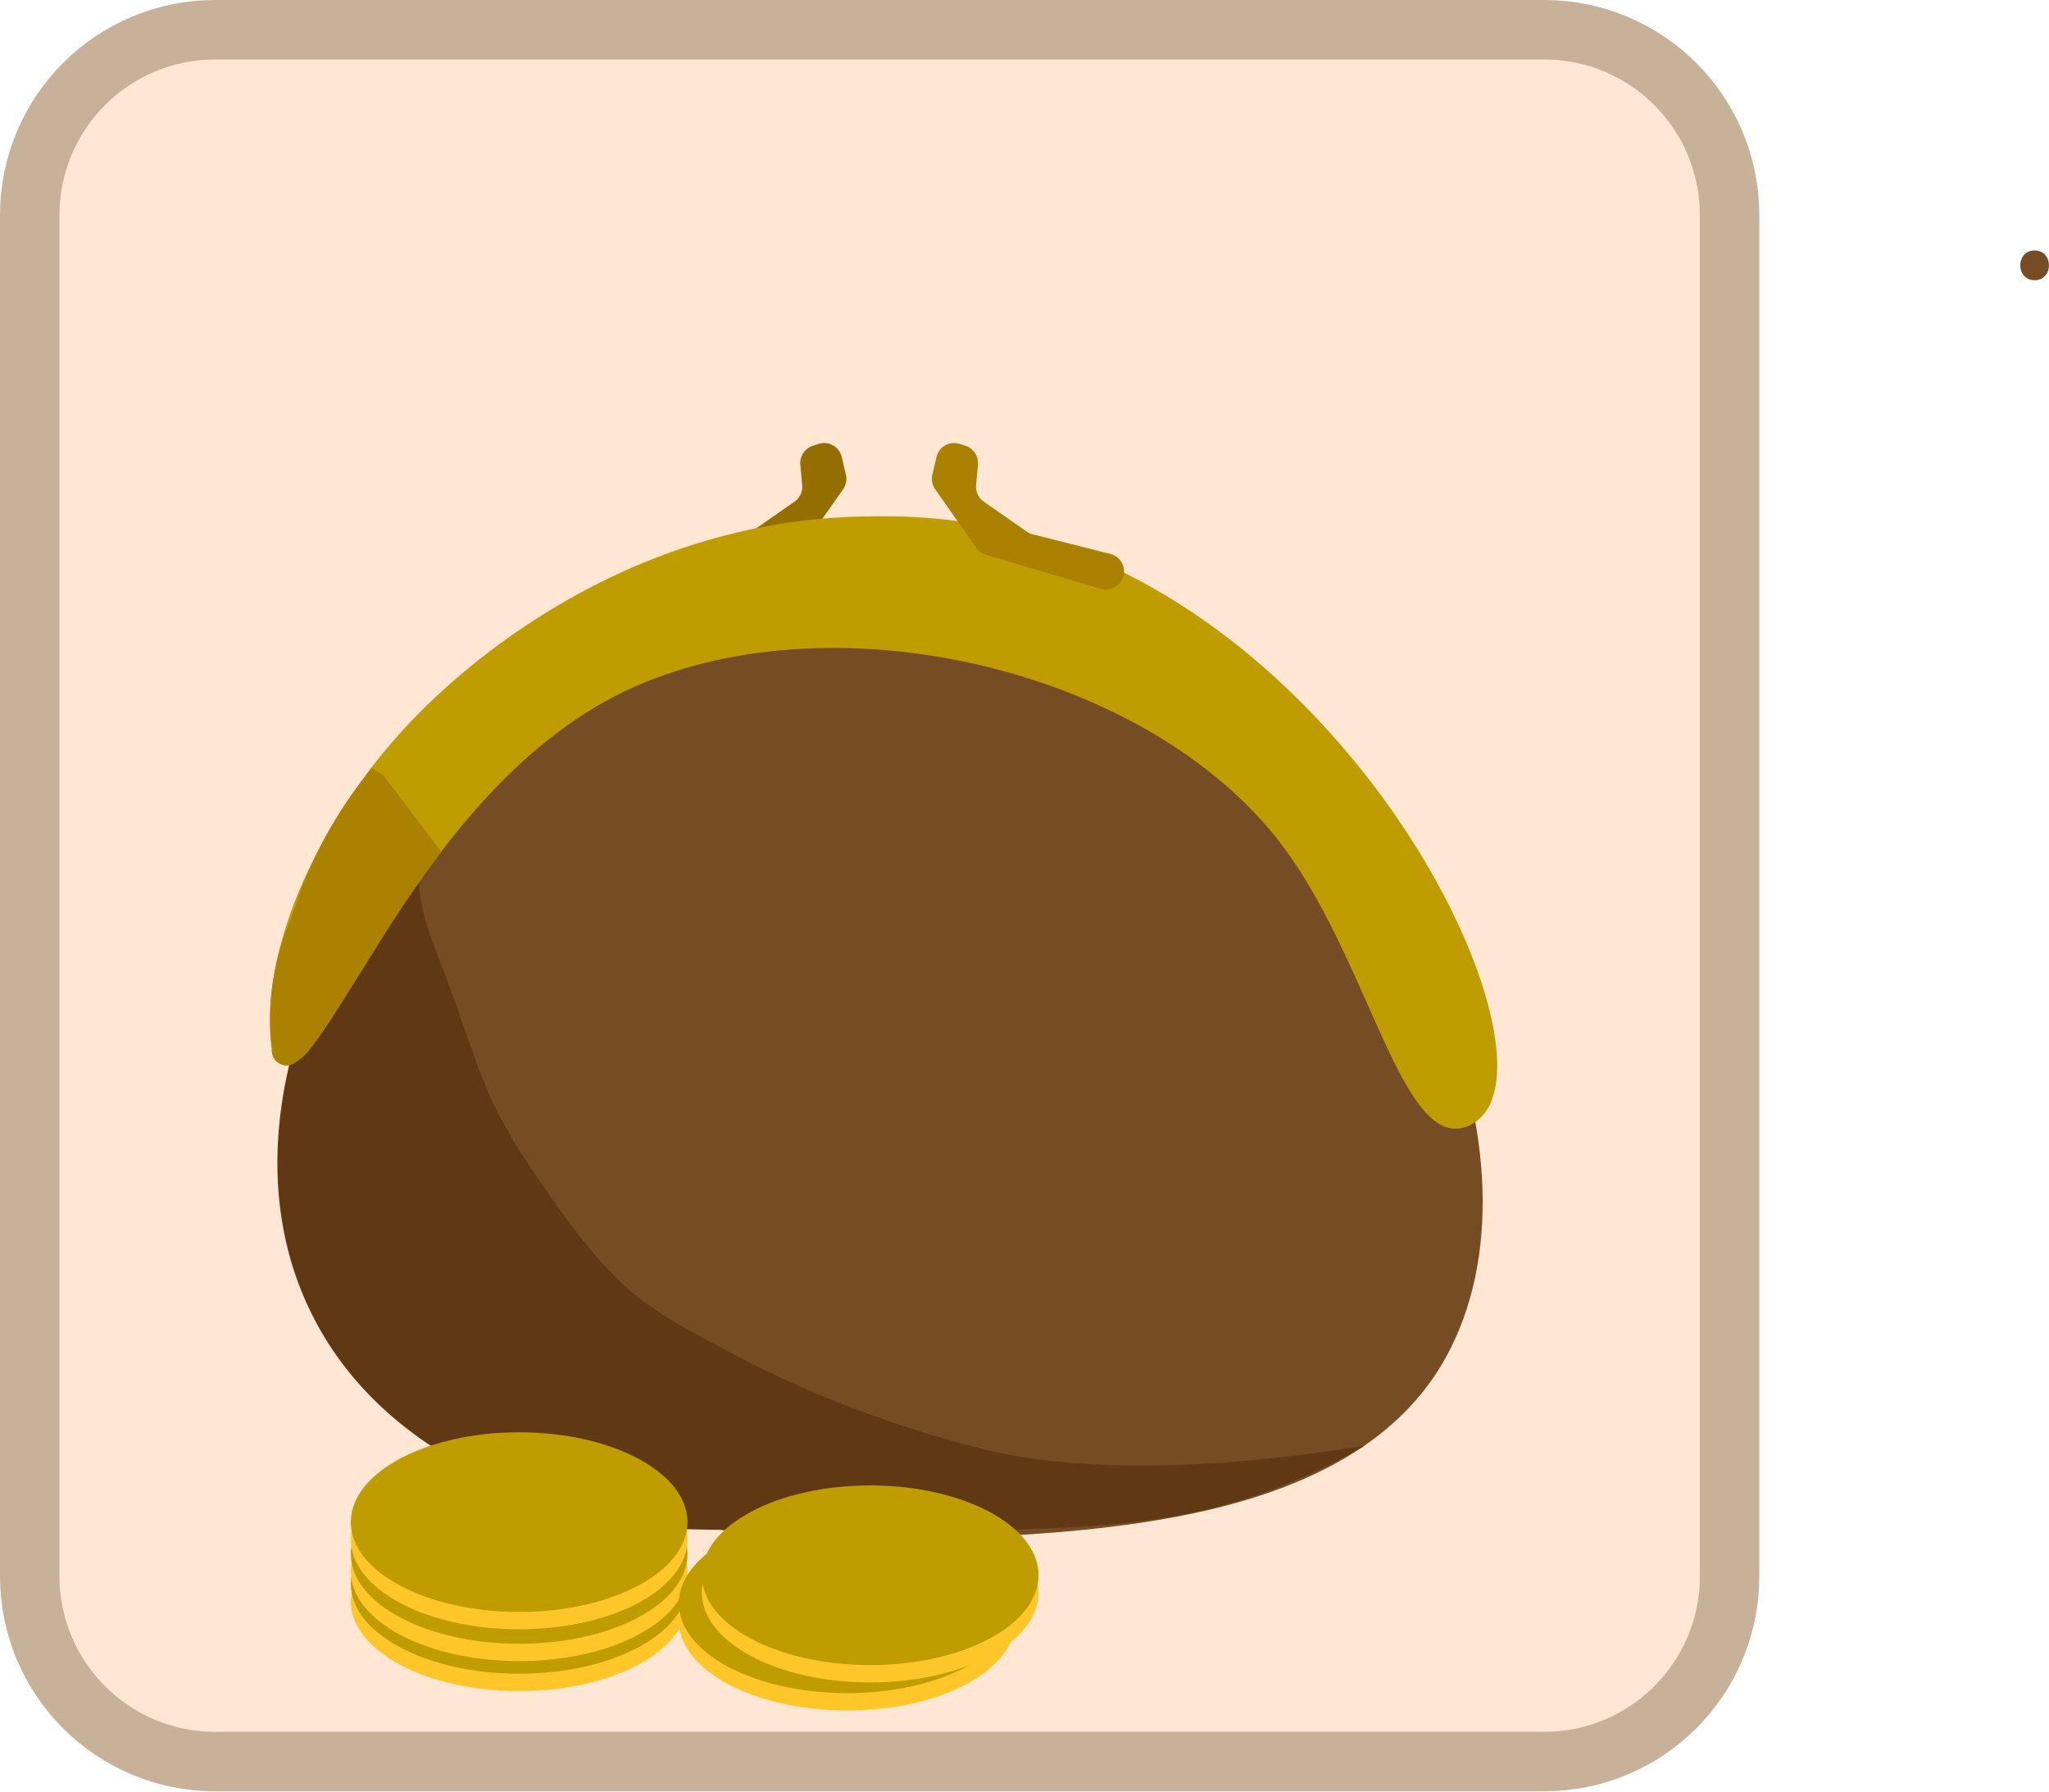
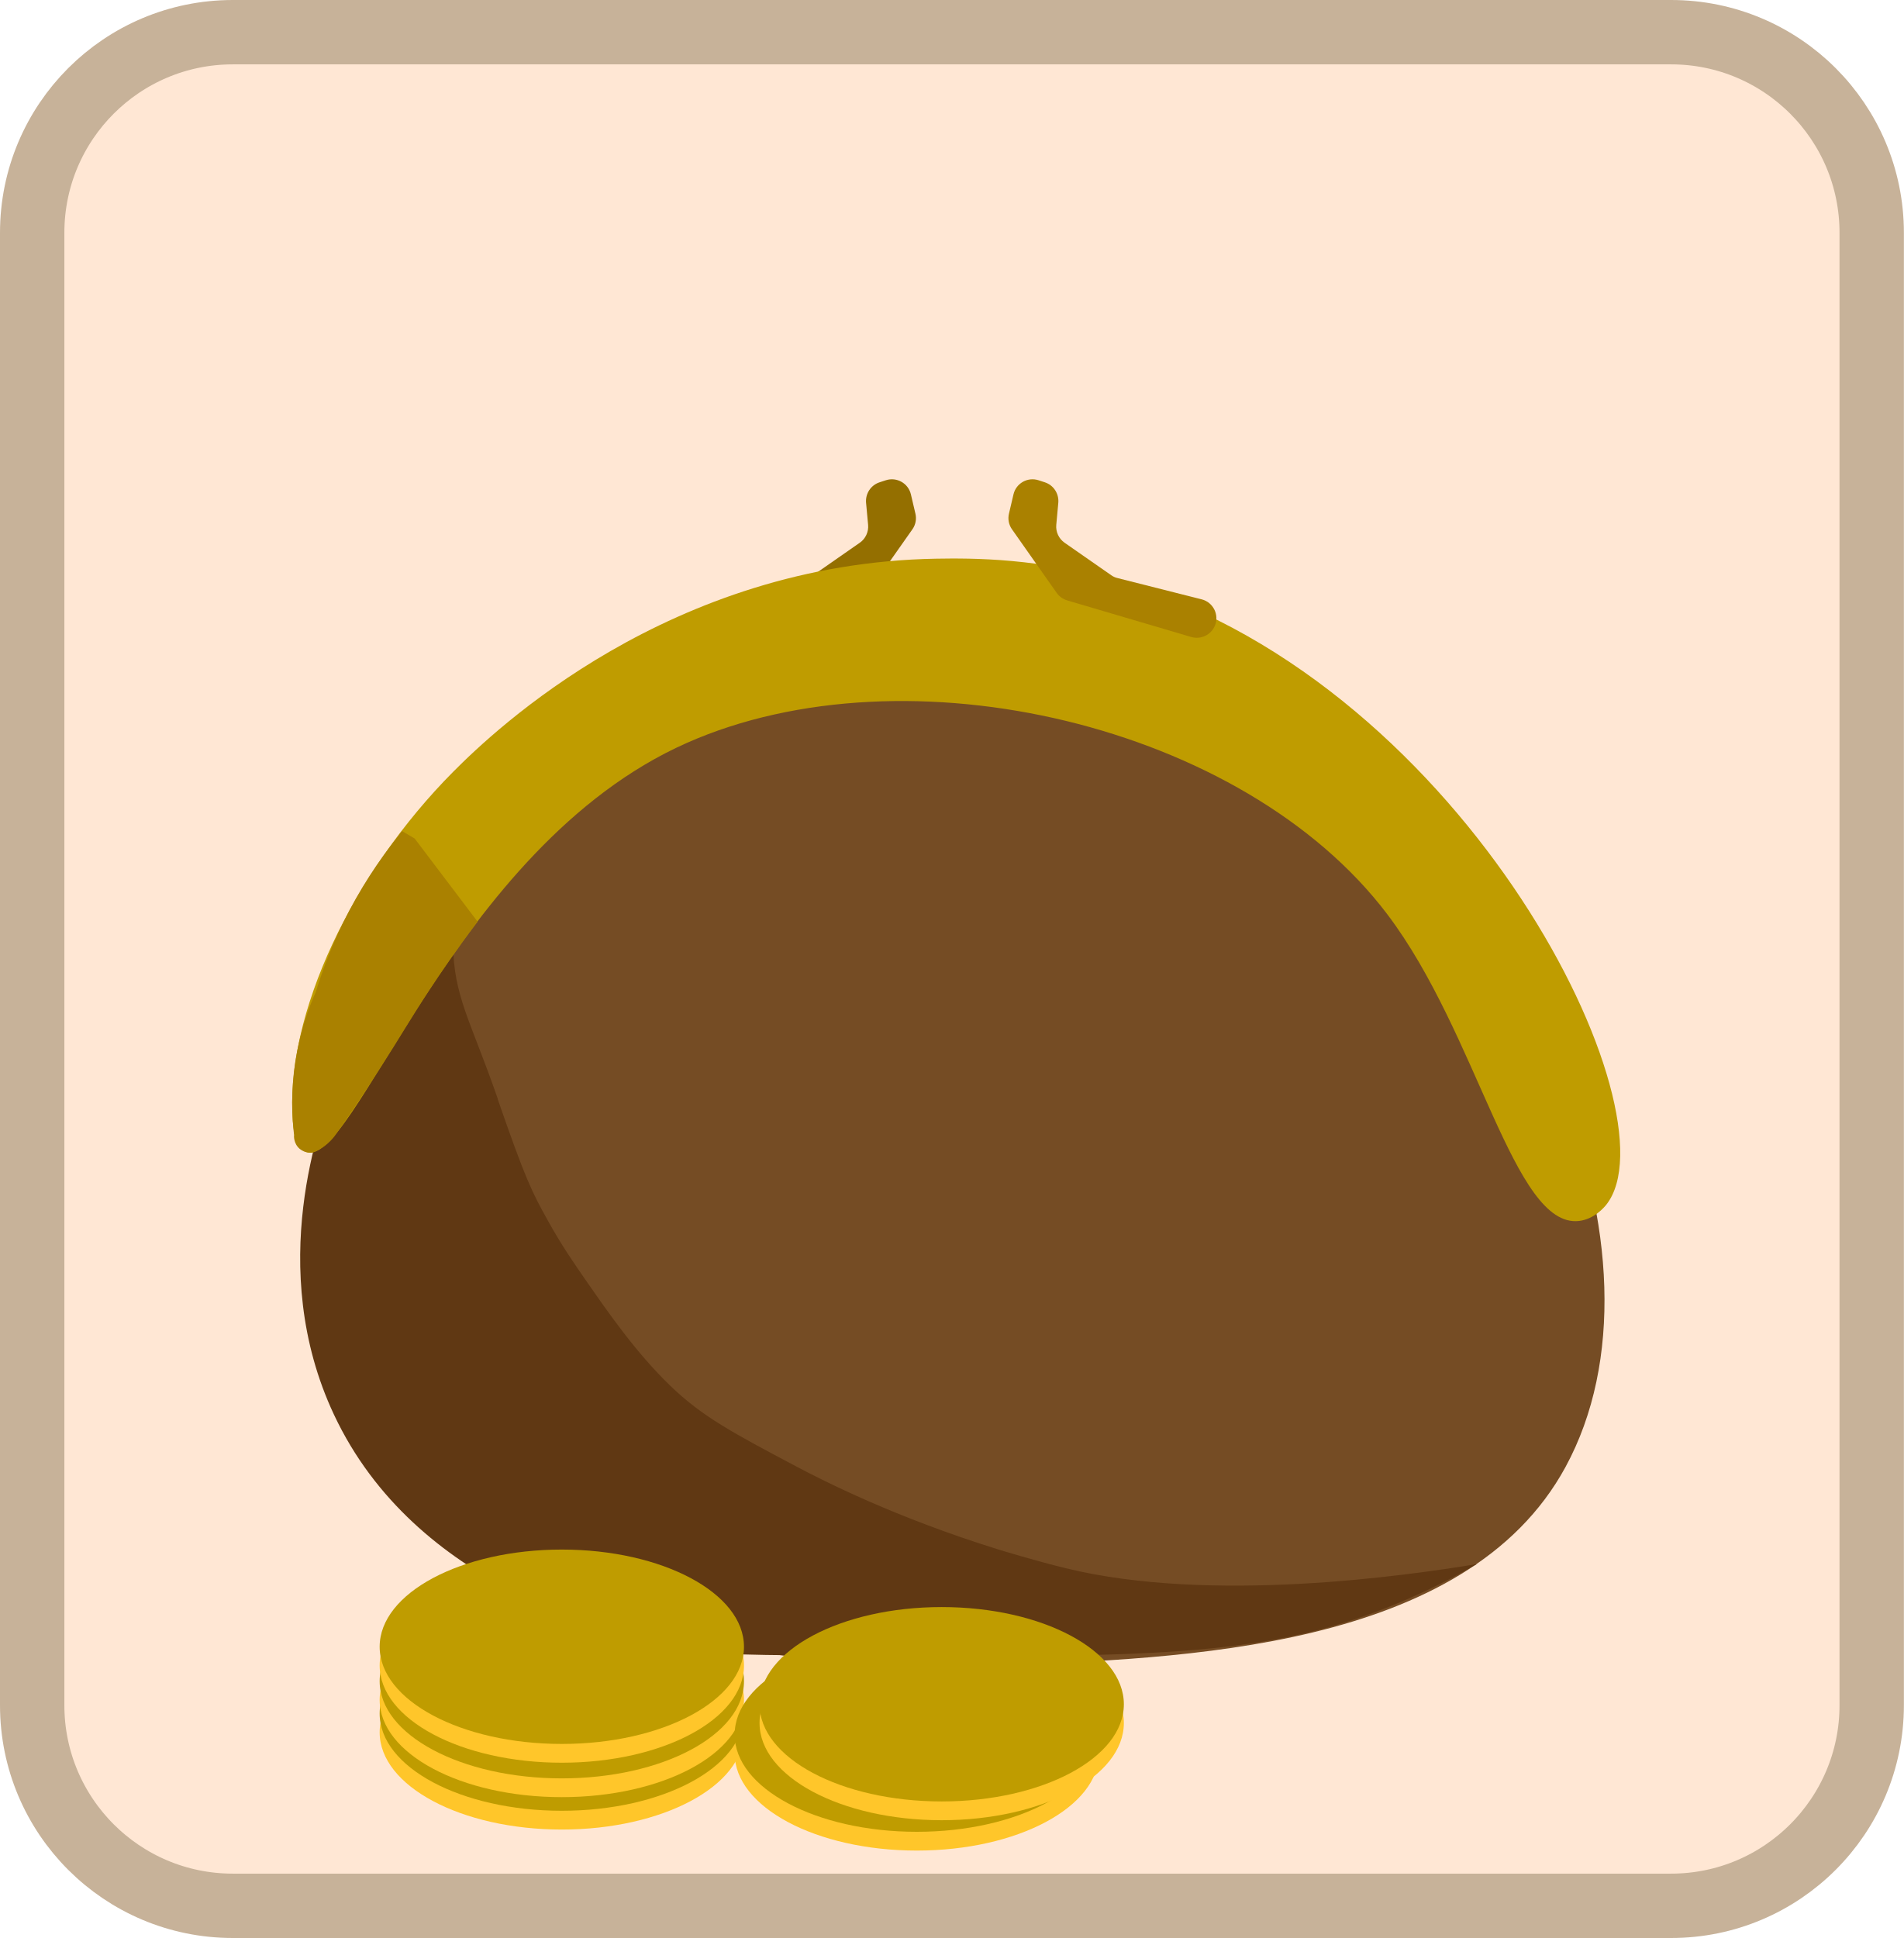
- <svg xmlns="http://www.w3.org/2000/svg" viewBox="0 0 206.69 180.66">
+ <svg xmlns="http://www.w3.org/2000/svg" viewBox="0 0 177.47 180.66">
  <g id="Layer_2" data-name="Layer 2">
    <rect x="3" y="3" width="171.47" height="174.66" rx="18.7" ry="18.7" style="fill: #ffe7d4; stroke: #c7b299; stroke-miterlimit: 10; stroke-width: 6px;" />
  </g>
  <g id="Layer_5" data-name="Layer 5">
    <path d="M66.14,58.34h0c.36.85,1.31,1.3,2.2,1.04l11.56-3.41c.4-.12.74-.36.98-.7l4.17-5.93c.3-.42.4-.96.28-1.46l-.42-1.79c-.24-1.04-1.32-1.65-2.34-1.32l-.58.19c-.81.26-1.33,1.05-1.26,1.9l.19,2.07c.06.65-.24,1.29-.77,1.66l-4.35,3.03c-.18.13-.38.22-.6.27l-7.83,1.98c-1.08.27-1.67,1.45-1.23,2.48Z" style="fill: #946f00;" />
  </g>
  <g id="Layer_3" data-name="Layer 3">
    <path d="M28.71,115.11c-.67,16.21,10.14,30.68,25.69,35.27,10.37,3.06,23.43,5.44,38.39,4.88,17.43-.66,43.86-1.43,53.14-18.51,10.65-19.6-3.1-53.17-28.34-66.75-21.4-11.51-46.34-6.73-62.68,4.03-5.39,3.55-9.97,7.58-9.97,7.58-3.45,3.29-5.69,6.25-6.6,7.51-2.83,3.9-8.59,12.05-9.54,24.44-.03.41-.07.95-.09,1.55Z" style="fill: #754c24;" />
-     <path d="M205.24,28.26c1.93,0,1.93-3,0-3s-1.93,3,0,3h0Z" style="fill: #754c24;" />
  </g>
  <g id="Layer_7" data-name="Layer 7">
    <path d="M46.39,102.45c2.59,7.47,3.18,8.65,4.71,11.39,1.26,2.27,2.38,3.88,3.57,5.6,1.99,2.86,4.59,6.63,7.79,9.72,2.99,2.9,5.91,4.44,11.74,7.53,2.55,1.35,9.3,4.79,18.89,7.76,0,0,3.33,1.03,6.26,1.74,13.57,3.32,31.79.69,38.32-.39-1.37.79-3.58,2.01-6.41,3.24-11.13,4.86-21.09,5.38-41.75,5.33-15.87-.03-23.81-.05-25.84-.53-6.65-1.55-24.95-5.81-32.54-21.97-6.45-13.74-1.19-27.61,0-30.73,3.14-8.27,8.15-13.74,11.26-16.65-.09.8-.2,1.99-.17,3.43.08,5.04,1.62,7.12,4.18,14.51Z" style="fill: #603813;" />
  </g>
  <g id="Layer_8" data-name="Layer 8">
    <path d="M27.3,104.63c-.8-10.11,5.66-23.34,14.94-32.68,3.9-3.93,20.18-19.45,45.04-19.87,3.27-.05,9.71-.11,17.52,2.25,32.16,9.73,51.55,49.53,44.94,57.96-.19.24-1.13,1.37-2.57,1.53-6.09.66-9.37-17.39-17.86-28.6-13.37-17.66-44.73-25.07-65.3-15.96-21.89,9.7-31.07,40.25-35.6,38.08-.84-.4-1.02-1.69-1.1-2.71Z" style="fill: #bf9c00;" />
  </g>
  <g id="Layer_9" data-name="Layer 9">
    <path d="M38.64,78.15l5.88,7.77c-1.97,2.61-3.47,4.81-4.46,6.32-1.82,2.76-2.59,4.17-4.66,7.39-1.71,2.67-3.16,4.79-4.1,6.13-.18.25-.43.56-.78.86-.5.43-1,.68-1.36.82-.09.01-.7.09-1.22-.34-.59-.5-.54-1.23-.53-1.3-.2-1.71-.3-4.05.11-6.79.42-2.75,1.22-4.98,1.92-6.55.58-1.9,1.38-4.05,2.49-6.33,1.6-3.29,3.41-5.94,5.02-7.97.17-.23.35-.46.52-.69l1.17.69Z" style="fill: #aa8100;" />
  </g>
  <g id="Layer_6" data-name="Layer 6">
    <g>
      <ellipse cx="52.37" cy="161.49" rx="16.98" ry="9.06" style="fill: #ffc62a;" />
      <ellipse cx="52.37" cy="159.74" rx="16.98" ry="9.06" style="fill: #bf9c00;" />
    </g>
    <g>
      <ellipse cx="52.37" cy="158.47" rx="16.98" ry="9.06" style="fill: #ffc62a;" />
      <ellipse cx="52.37" cy="156.72" rx="16.98" ry="9.06" style="fill: #bf9c00;" />
    </g>
    <g>
      <ellipse cx="52.37" cy="155.26" rx="16.98" ry="9.06" style="fill: #ffc62a;" />
      <ellipse cx="52.37" cy="153.51" rx="16.98" ry="9.06" style="fill: #bf9c00;" />
    </g>
    <g>
      <ellipse cx="85.46" cy="163.45" rx="16.98" ry="9.06" style="fill: #ffc62a;" />
      <ellipse cx="85.46" cy="161.7" rx="16.98" ry="9.06" style="fill: #bf9c00;" />
    </g>
    <g>
      <ellipse cx="87.78" cy="160.62" rx="16.98" ry="9.06" style="fill: #ffc62a;" />
      <ellipse cx="87.78" cy="158.87" rx="16.98" ry="9.06" style="fill: #bf9c00;" />
    </g>
  </g>
  <g id="Layer_4" data-name="Layer 4">
    <path d="M113.24,58.34h0c-.36.85-1.31,1.3-2.2,1.04l-11.56-3.41c-.4-.12-.74-.36-.98-.7l-4.17-5.93c-.3-.42-.4-.96-.28-1.46l.42-1.79c.24-1.04,1.32-1.65,2.34-1.32l.58.19c.81.26,1.33,1.05,1.26,1.9l-.19,2.07c-.06.65.24,1.29.77,1.66l4.35,3.03c.18.13.38.22.6.27l7.83,1.98c1.08.27,1.67,1.45,1.23,2.48Z" style="fill: #aa8100;" />
  </g>
</svg>
